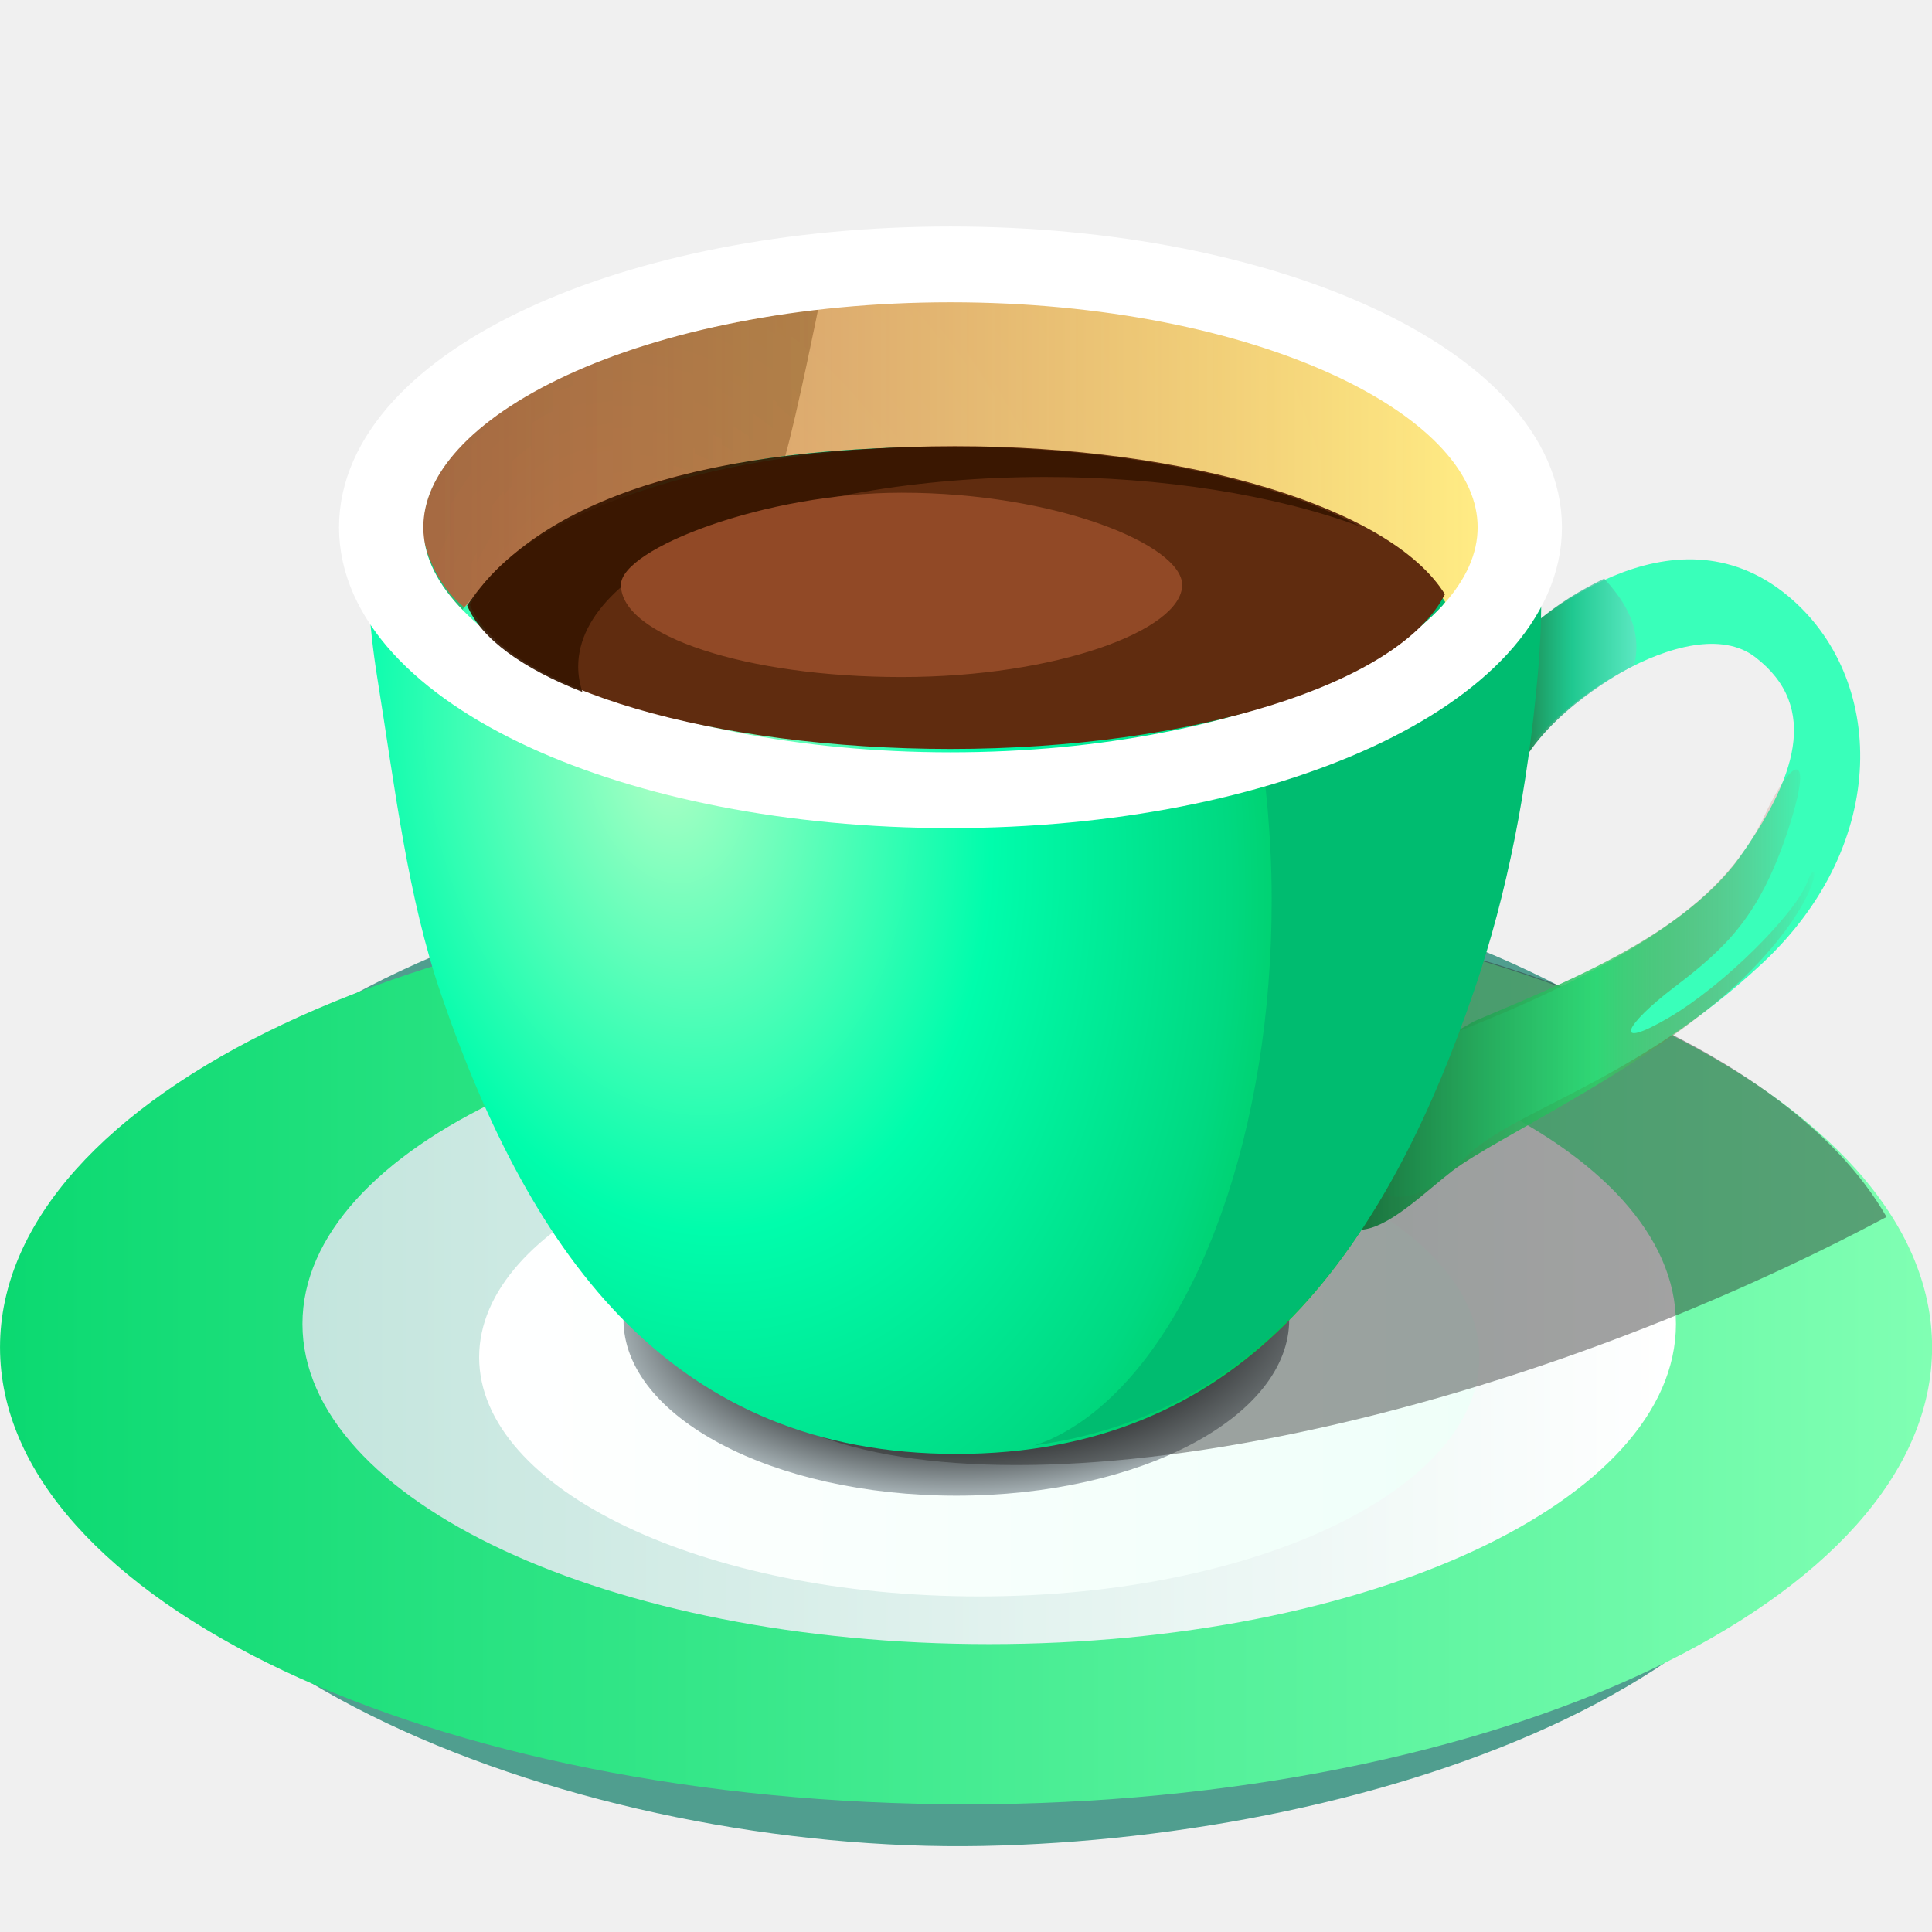
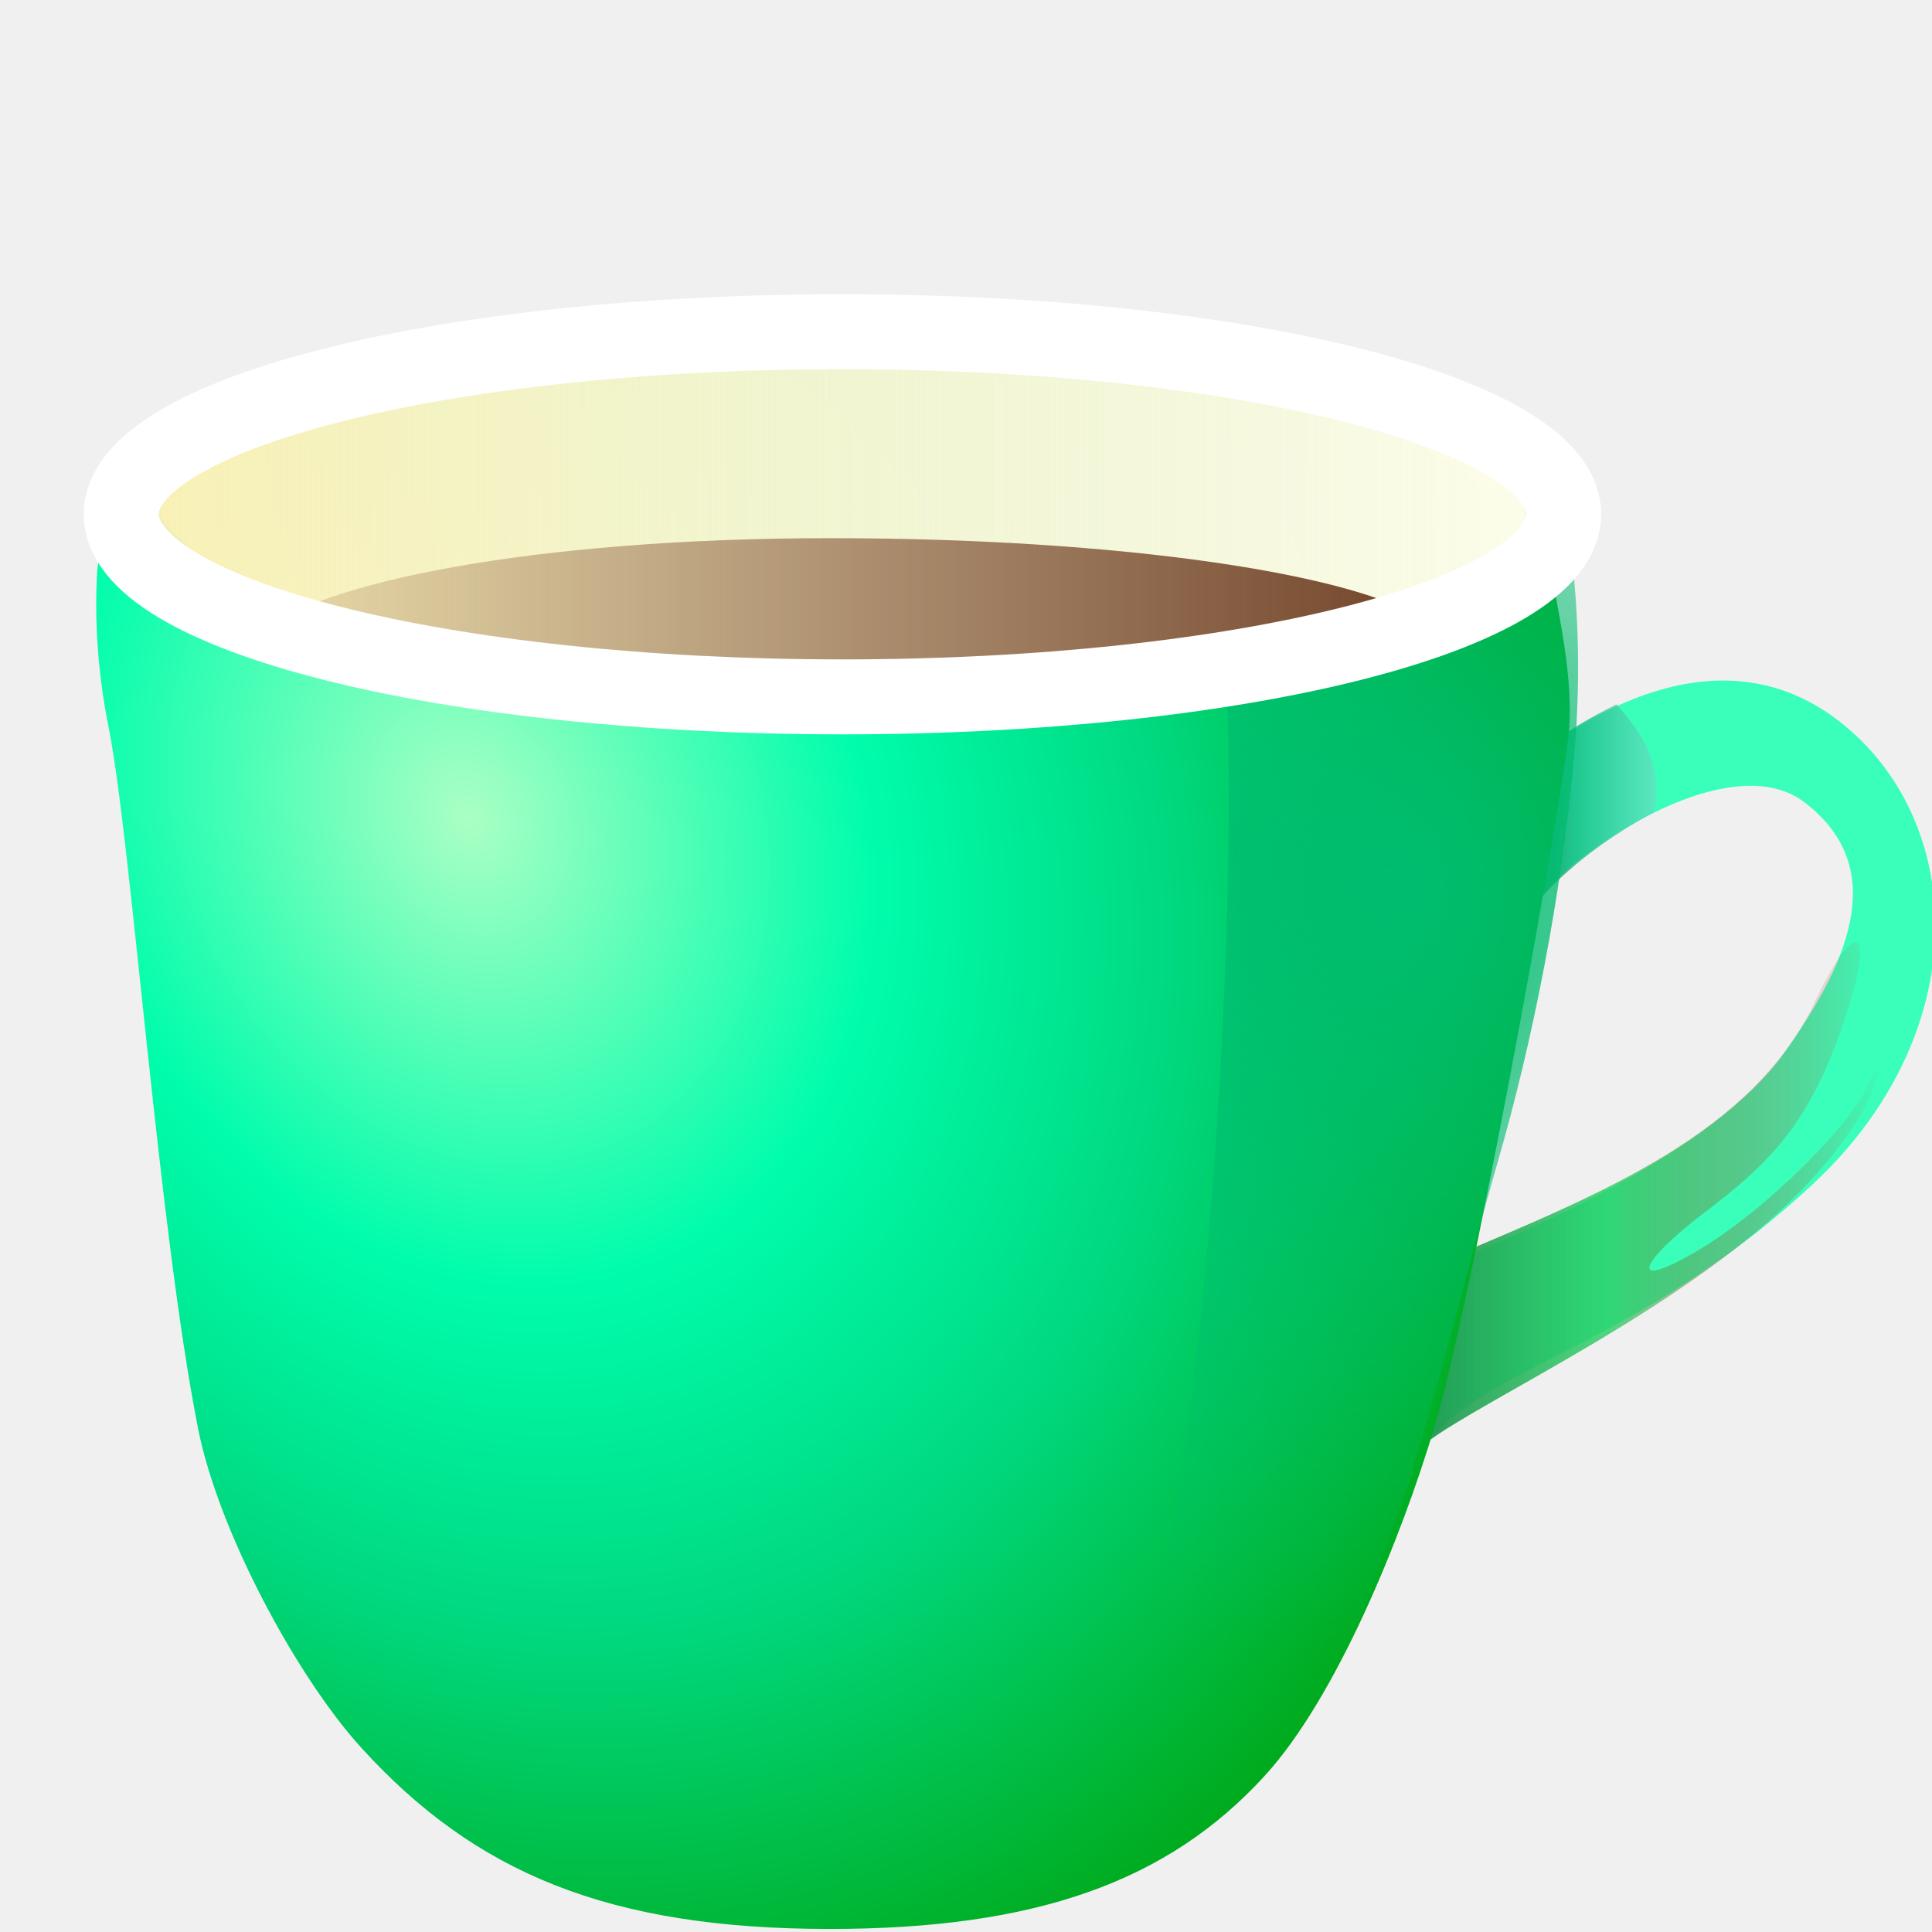
<svg xmlns="http://www.w3.org/2000/svg" xmlns:xlink="http://www.w3.org/1999/xlink" width="90" height="90" viewBox="0 0 23.812 23.812" version="1.1" id="svg2787">
  <defs id="defs2784">
+     <linearGradient id="linearGradient17642">
+       <stop style="stop-color:#00bc70;stop-opacity:1;" offset="0" id="stop17638" />
+       <stop style="stop-color:#00bc70;stop-opacity:0;" offset="1" id="stop17640" />
+     </linearGradient>
+     <linearGradient id="linearGradient16821">
+       <stop style="stop-color:#faf0b3;stop-opacity:1;" offset="0" id="stop16817" />
+       <stop style="stop-color:#fffdf3;stop-opacity:0;" offset="1" id="stop16819" />
+     </linearGradient>
    <linearGradient xlink:href="#linearGradient29522" id="linearGradient31309" gradientUnits="userSpaceOnUse" gradientTransform="matrix(0.7932409,-0.6089079,0.7932409,0.6089079,4.892518,-8.867114)" x1="14.228" y1="-29.19" x2="3.659" y2="-18.62" />
    <linearGradient id="linearGradient29522">
      <stop style="stop-color:#d4a125;stop-opacity:1;" offset="0" id="stop29518" />
      <stop style="stop-color:#edd495;stop-opacity:1;" offset="1" id="stop29520" />
    </linearGradient>
    <linearGradient xlink:href="#linearGradient29522" id="linearGradient31385" gradientUnits="userSpaceOnUse" gradientTransform="matrix(-0.7932409,-0.6089079,-0.7932409,0.6089079,5.107999,-8.867114)" x1="14.228" y1="-29.19" x2="3.659" y2="-18.62" />
    <linearGradient xlink:href="#linearGradient29522" id="linearGradient29605" gradientUnits="userSpaceOnUse" gradientTransform="matrix(0.8001375,-0.6190755,0.8001375,0.6190755,17.50946,-0.3688092)" x1="14.228" y1="-29.19" x2="3.659" y2="-18.62" />
-     <linearGradient xlink:href="#linearGradient63860" id="linearGradient65275-5" gradientUnits="userSpaceOnUse" gradientTransform="matrix(0.6642157,0,0,0.8072664,1.878034,-1.311729)" x1="-4.886" y1="22.243" x2="31.319" y2="23.343" />
-     <linearGradient id="linearGradient63860">
-       <stop style="stop-color:#1b1b1b;stop-opacity:0" offset="0" id="stop63856" />
-       <stop style="stop-color:#f7f7f7;stop-opacity:1;" offset="1" id="stop63858" />
-     </linearGradient>
-     <linearGradient xlink:href="#linearGradient21111" id="linearGradient63872-0" x1="2.214" y1="23.343" x2="31.319" y2="23.343" gradientUnits="userSpaceOnUse" gradientTransform="matrix(0.7243383,0,0,0.7249822,0.8700653,0.4085169)" />
-     <linearGradient id="linearGradient21111">
-       <stop style="stop-color:#0bd971;stop-opacity:1;" offset="0" id="stop21107" />
-       <stop style="stop-color:#80ffb3;stop-opacity:1;" offset="1" id="stop21109" />
-     </linearGradient>
-     <linearGradient xlink:href="#linearGradient63860" id="linearGradient63862-3" x1="-4.886" y1="22.243" x2="31.319" y2="23.343" gradientUnits="userSpaceOnUse" gradientTransform="matrix(0.7243383,0,0,0.7249822,0.8700653,0.4085169)" />
-     <linearGradient xlink:href="#linearGradient21727" id="linearGradient64363-4" x1="5.702" y1="22.951" x2="27.83" y2="22.951" gradientUnits="userSpaceOnUse" gradientTransform="matrix(0.6772691,0,0,0.7216639,1.91215,0.4857219)" />
-     <linearGradient id="linearGradient21727">
-       <stop style="stop-color:#c3e5dd;stop-opacity:1;" offset="0" id="stop21723" />
-       <stop style="stop-color:#ffffff;stop-opacity:1;" offset="1" id="stop21725" />
-     </linearGradient>
-     <linearGradient xlink:href="#linearGradient21733" id="linearGradient64858-7" x1="8.565" y1="23.251" x2="24.967" y2="23.251" gradientUnits="userSpaceOnUse" gradientTransform="matrix(0.6654302,0,0,0.7446012,2.002262,0.140221)" />
-     <linearGradient id="linearGradient21733">
-       <stop style="stop-color:#ffffff;stop-opacity:1;" offset="0" id="stop21729" />
-       <stop style="stop-color:#effff9;stop-opacity:1;" offset="1" id="stop21731" />
-     </linearGradient>
-     <radialGradient xlink:href="#linearGradient21741" id="radialGradient66381-3" cx="16.401" cy="22.166" fx="16.401" fy="22.166" r="4.702" gradientTransform="matrix(0.01616065,0.5691141,-0.9700096,0.03036334,34.30965,6.845738)" gradientUnits="userSpaceOnUse" />
-     <linearGradient id="linearGradient21741">
-       <stop style="stop-color:#484d4e;stop-opacity:1;" offset="0" id="stop21735" />
-       <stop style="stop-color:#585e60;stop-opacity:0.996;" offset="0.67" id="stop21737" />
-       <stop style="stop-color:#e6f6fb;stop-opacity:0.994;" offset="1" id="stop21739" />
-     </linearGradient>
-     <linearGradient xlink:href="#linearGradient21068" id="linearGradient83573-8" x1="22.327" y1="17.517" x2="28.831" y2="17.517" gradientUnits="userSpaceOnUse" gradientTransform="matrix(0.7724669,0,0,0.8110304,0.06312567,-1.119173)" />
+     <linearGradient xlink:href="#linearGradient21068" id="linearGradient83573-8" x1="22.327" y1="17.517" x2="28.831" y2="17.517" gradientUnits="userSpaceOnUse" gradientTransform="matrix(0.8725289,0,0,0.8233271,-2.722871,-7.416634)" />
    <linearGradient id="linearGradient21068">
      <stop style="stop-color:#19723e;stop-opacity:1;" offset="0" id="stop21062" />
      <stop style="stop-color:#2dcf67;stop-opacity:0.824;" offset="0.515" id="stop21064" />
      <stop style="stop-color:#cf2d2d;stop-opacity:0;" offset="1" id="stop21066" />
    </linearGradient>
-     <linearGradient xlink:href="#linearGradient21076" id="linearGradient84484-3" x1="24.563" y1="12.671" x2="26.244" y2="12.671" gradientUnits="userSpaceOnUse" gradientTransform="matrix(0.7724669,0,0,0.8110304,0.06312567,-1.119173)" />
+     <linearGradient xlink:href="#linearGradient21076" id="linearGradient84484-3" x1="24.563" y1="12.671" x2="26.244" y2="12.671" gradientUnits="userSpaceOnUse" gradientTransform="matrix(0.8725289,0,0,0.8233271,-2.722871,-7.416634)" />
    <linearGradient id="linearGradient21076">
      <stop style="stop-color:#1e884f;stop-opacity:1;" offset="0.038" id="stop21070" />
      <stop style="stop-color:#17b682;stop-opacity:0.749;" offset="0.455" id="stop21072" />
      <stop style="stop-color:#69dec4;stop-opacity:0.7;" offset="1" id="stop21074" />
    </linearGradient>
-     <radialGradient xlink:href="#linearGradient21055" id="radialGradient66391-0" cx="16.013" cy="18.754" fx="16.013" fy="18.754" r="8.276" gradientTransform="matrix(0.3070299,1.884384,-1.149917,0.2065345,26.39631,-23.75415)" gradientUnits="userSpaceOnUse" />
+     <radialGradient xlink:href="#linearGradient21055" id="radialGradient66391-0" cx="16.013" cy="18.754" fx="16.013" fy="18.754" r="8.276" gradientTransform="matrix(0.3468013,1.538232,-1.298873,0.1685951,26.95526,-16.47711)" gradientUnits="userSpaceOnUse" />
    <linearGradient id="linearGradient21055">
      <stop style="stop-color:#aaffc4;stop-opacity:1;" offset="0" id="stop21049" />
      <stop style="stop-color:#00fdac;stop-opacity:1;" offset="0.359" id="stop21051" />
      <stop style="stop-color:#00d981;stop-opacity:1;" offset="0.623" id="stop21057" />
      <stop style="stop-color:#00a715;stop-opacity:1;" offset="0.981" id="stop21053" />
    </linearGradient>
-     <linearGradient xlink:href="#linearGradient61459" id="linearGradient61461-4" x1="54.535" y1="-88.887" x2="70.77" y2="-88.887" gradientUnits="userSpaceOnUse" gradientTransform="matrix(0.7001275,0,0,0.7350795,-31.0237,71.70346)" />
+     <linearGradient xlink:href="#linearGradient61459" id="linearGradient61461-4" x1="54.535" y1="-88.887" x2="70.77" y2="-88.887" gradientUnits="userSpaceOnUse" gradientTransform="matrix(0.8045126,0,0,0.4162156,-38.69456,39.18533)" />
    <linearGradient id="linearGradient61459">
-       <stop style="stop-color:#ed7a59;stop-opacity:0.85;" offset="0" id="stop61455" />
-       <stop style="stop-color:#ffeb84;stop-opacity:1;" offset="1" id="stop61457" />
+       <stop style="stop-color:#f8ecc0;stop-opacity:0.85;" offset="0" id="stop61455" />
+       <stop style="stop-color:#fcfde9;stop-opacity:1;" offset="1" id="stop61457" />
    </linearGradient>
+     <linearGradient xlink:href="#linearGradient16821" id="linearGradient16823" x1="4.338" y1="8.318" x2="19.355" y2="8.318" gradientUnits="userSpaceOnUse" />
+     <radialGradient xlink:href="#linearGradient17642" id="radialGradient17644" cx="17.264" cy="13.909" fx="17.264" fy="13.909" r="2.703" gradientTransform="matrix(-0.2446895,2.813927,-2.566795,-0.2232,57.18875,-33.50303)" gradientUnits="userSpaceOnUse" />
  </defs>
  <g id="layer1">
    <g id="g117847" transform="translate(-85.68201,-18.42902)">
      <path id="rect29651" style="fill:#b89644;fill-opacity:1;fill-rule:evenodd;stroke-width:0.253" d="m -35.605,27.319 c -0.493,-1e-6 -0.985,0.145 -1.362,0.435 l -11.147,8.557 h 0.002 V 52.708 h 25.015 V 36.311 h 0.002 L -34.243,27.754 c -0.377,-0.29 -0.87,-0.435 -1.363,-0.435 z" />
      <rect style="mix-blend-mode:multiply;fill:#ddd3d3;fill-opacity:1;fill-rule:evenodd;stroke-width:0.259" id="rect31549-1" width="22.808" height="19.408" x="-46.973" y="31.063" />
      <rect style="fill:#ffffff;fill-rule:evenodd;stroke-width:0.265" id="rect31549" width="22.101" height="20.893" x="-46.656" y="31.253" />
      <text xml:space="preserve" style="font-style:normal;font-weight:normal;font-size:15.525px;line-height:1.25;font-family:sans-serif;fill:#000000;fill-opacity:1;stroke:none;stroke-width:0.243" x="-31.271" y="52.283" id="text33454" transform="matrix(0.9981024,0.2998089,-0.2238531,0.9346605,0,0)">
        <tspan id="tspan33452" style="font-style:normal;font-variant:normal;font-weight:bold;font-stretch:normal;font-size:15.525px;font-family:Amiri;-inkscape-font-specification:'Amiri Bold';fill:#ff2e2e;fill-opacity:1;stroke-width:0.243" x="-31.271" y="52.283">@</tspan>
      </text>
      <path id="path31562" style="mix-blend-mode:normal;fill:#c5a761;fill-opacity:1;stroke:#000000;stroke-width:0;stroke-linecap:butt;stroke-linejoin:miter;stroke-dasharray:none;stroke-opacity:1" d="m -24.548,36.496 -11.088,7.975 -11.019,-7.925 v 2.948 l 9.954,8.797 h 1.995 l -0.003,-0.05 h 0.208 l 9.953,-8.798 z" />
      <g id="g31560" transform="matrix(1,0,0,0.991651,-40.60526,66.98862)">
        <g id="g31553">
          <path id="rect29033-76-4" style="fill:url(#linearGradient31309);fill-opacity:1;fill-rule:evenodd;stroke-width:0.295" d="m -7.509,-30.936 v 16.535 c 0.453,10e-7 0.906,-0.133 1.253,-0.399 l 10.25,-7.868 -10.25,-7.868 c -0.347,-0.266 -0.8,-0.399 -1.253,-0.399 z" />
          <path id="rect29033-76-4-0" style="fill:url(#linearGradient31385);fill-opacity:1;fill-rule:evenodd;stroke-width:0.295" d="m 17.51,-30.936 v 16.535 c -0.453,10e-7 -0.906,-0.133 -1.253,-0.399 L 6.007,-22.668 16.257,-30.537 c 0.347,-0.266 0.8,-0.399 1.253,-0.399 z" />
        </g>
        <path id="rect29033-76-0" style="fill:#b89644;fill-opacity:1;fill-rule:evenodd;stroke-width:0.319" d="m 5,-23.668 c -0.473,-1e-6 -0.945,0.149 -1.307,0.448 l -10.696,8.82 H 17.003 L 6.307,-23.221 C 5.945,-23.519 5.473,-23.668 5,-23.668 Z" />
        <path id="rect29033-76" style="fill:url(#linearGradient29605);fill-opacity:1;fill-rule:evenodd;stroke-width:0.299" d="m 5,-22.806 c -0.457,-1e-6 -0.913,0.135 -1.264,0.406 l -10.339,8 H 16.603 L 6.264,-22.4 c -0.35,-0.271 -0.807,-0.406 -1.264,-0.406 z" />
      </g>
    </g>
-     <g id="g2653" transform="matrix(1.129536,0,0,1.015162,-2.794173,-0.9888256)">
-       <path id="path59980-7-4-4-38-6-6" style="fill:#509e8f;fill-opacity:1;fill-rule:evenodd;stroke:url(#linearGradient65275-5);stroke-width:0" d="m 22.68,17.532 c 0,3.788 -5.163,5.761 -9.487,5.854 -4.324,0.093 -9.745,-2.128 -9.845,-5.854 -0.091,-3.41 4.328,-6.177 9.666,-6.177 5.338,0 9.666,2.766 9.666,6.177 z" />
-       <ellipse style="fill:url(#linearGradient63872-0);fill-opacity:1;fill-rule:evenodd;stroke:url(#linearGradient63862-3);stroke-width:0;stroke-dasharray:none;stroke-opacity:1" id="path59980-7-4-4-38-8" cx="13.015" cy="17.332" rx="10.541" ry="5.548" />
-       <path style="fill:url(#linearGradient64363-4);fill-opacity:1;fill-rule:evenodd;stroke:#000000;stroke-width:0;stroke-dasharray:none;stroke-opacity:1" d="m 13.268,13.161 a 7.494,3.887 0 0 0 -7.494,3.887 7.494,3.887 0 0 0 7.494,3.887 7.494,3.887 0 0 0 7.493,-3.887 7.494,3.887 0 0 0 -7.493,-3.887 z" id="path59980-7-4-4-3-2-6" />
-       <path style="fill:url(#linearGradient64858-7);fill-opacity:1;fill-rule:evenodd;stroke:none;stroke-width:0;stroke-dasharray:none;stroke-opacity:1" d="m 13.159,14.549 a 5.457,2.904 0 0 1 5.457,2.904 5.457,2.904 0 0 1 -5.457,2.903 5.457,2.904 0 0 1 -5.457,-2.903 5.457,2.904 0 0 1 5.457,-2.904 z" id="path64850-0" />
-       <ellipse style="fill:url(#radialGradient66381-3);fill-opacity:1;fill-rule:evenodd;stroke-width:0.3" id="path66164-3" cx="12.909" cy="16.996" rx="3.632" ry="2.137" />
-       <path id="path88587-9-5" style="mix-blend-mode:darken;fill:#272626;fill-opacity:0.429;fill-rule:evenodd;stroke-width:0.3" d="m 13.968,11.785 a 3.944,9.83 65.368 0 0 -3.685,5.646 3.944,9.83 65.368 0 0 10.613,-0.548 3.944,9.83 65.368 0 0 2.163,-1.134 10.51,5.344 0 0 0 -9.091,-3.964 z" />
-       <path style="fill:#39ffba;fill-opacity:1;stroke:#000000;stroke-width:0;stroke-linecap:butt;stroke-linejoin:miter;stroke-dasharray:none;stroke-opacity:1" d="m 18.893,8.853 c 0.31,-0.325 1.817,-1.821 3.091,-0.643 1.065,0.985 1.124,3 -0.281,4.46 -1.405,1.46 -2.734,1.779 -3.245,2.363 -0.511,0.584 -0.818,0.531 -0.971,0.345 -0.016,-1.144 0.414,-1.603 0.843,-1.858 0.92,-0.398 2.504,-1.168 3.117,-2.124 0.613,-0.956 0.894,-1.833 0.179,-2.444 -0.715,-0.611 -2.325,0.665 -2.606,1.329 -0.306,0.722 -0.683,-0.844 -0.179,-1.374 z" id="path66789-2" />
-       <path style="fill:url(#linearGradient83573-8);fill-opacity:1;stroke:#000000;stroke-width:0;stroke-linecap:butt;stroke-linejoin:miter;stroke-dasharray:none;stroke-opacity:1" d="m 18.561,13.372 c 1.302,-0.612 2.591,-1.195 3.147,-2.449 0.325,-0.797 0.576,-0.871 0.269,0.153 -0.307,1.024 -0.668,1.404 -1.228,1.878 -0.56,0.474 -0.686,0.778 -0.072,0.379 0.614,-0.398 1.391,-1.271 1.517,-1.65 0.126,-0.379 0.195,0.147 -0.6,1.058 -0.984,1.127 -2.792,2.037 -3.275,2.451 -0.274,0.235 -0.64,0.637 -0.933,0.703 -0.163,0.037 -0.003,-0.017 0.003,-0.191 0.527,-1.715 0.005,-1.607 1.173,-2.332 z" id="path68033-3" />
-       <path style="fill:url(#linearGradient84484-3);fill-opacity:1;stroke:#000000;stroke-width:0;stroke-linecap:butt;stroke-linejoin:miter;stroke-dasharray:none;stroke-opacity:1" d="m 19.978,7.998 c 0.175,0.218 0.431,0.564 0.327,1.054 0,0 -0.82,0.454 -1.197,1.143 -0.166,0.303 -0.125,-1.079 0.047,-1.588 0.332,-0.326 0.582,-0.474 0.823,-0.609 z" id="path68035-7" />
-       <path id="path60967-91" style="fill:url(#radialGradient66391-0);fill-opacity:1;fill-rule:evenodd;stroke:#576e14;stroke-width:0;stroke-dasharray:none;stroke-opacity:1" d="m 12.841,3.99 c -3.425,0 -6.22,1.468 -6.35,3.306 -0.026,0.609 0.004,1.245 0.099,1.904 0.197,1.362 0.33,2.655 0.697,3.847 0.992,3.225 2.549,5.579 5.623,5.579 3.075,0 4.631,-2.354 5.623,-5.579 0.367,-1.192 0.587,-2.474 0.696,-3.847 0.058,-0.731 0.047,-1.44 -0.027,-2.117 C 18.879,5.346 16.133,3.99 12.841,3.99 Z" />
-       <path id="path60967-9-0" style="mix-blend-mode:normal;fill:#00bc70;fill-opacity:1;fill-rule:evenodd;stroke:#576e14;stroke-width:0;stroke-dasharray:none;stroke-opacity:1" d="m 13.752,18.524 c 2.541,-0.385 3.905,-2.593 4.805,-5.518 0.367,-1.192 0.587,-2.474 0.697,-3.847 0.058,-0.731 0.047,-1.44 -0.027,-2.117 -0.032,-0.169 -0.086,-0.334 -0.162,-0.494 -0.008,0.1 -0.017,0.199 -0.028,0.298 -0.199,1.059 -1.324,1.971 -2.925,2.504 a 3.141,6.717 0 0 1 0.021,0.109 3.141,6.717 0 0 1 0.028,0.157 3.141,6.717 0 0 1 0.026,0.158 3.141,6.717 0 0 1 0.024,0.16 3.141,6.717 0 0 1 0.022,0.161 3.141,6.717 0 0 1 0.02,0.162 3.141,6.717 0 0 1 0.018,0.163 3.141,6.717 0 0 1 0.016,0.164 3.141,6.717 0 0 1 0.015,0.165 3.141,6.717 0 0 1 0.012,0.165 3.141,6.717 0 0 1 0.011,0.166 3.141,6.717 0 0 1 0.009,0.166 3.141,6.717 0 0 1 0.007,0.167 3.141,6.717 0 0 1 0.005,0.167 3.141,6.717 0 0 1 0.003,0.167 3.141,6.717 0 0 1 7.72e-4,0.168 3.141,6.717 0 0 1 -0.009,0.502 3.141,6.717 0 0 1 -0.026,0.499 3.141,6.717 0 0 1 -0.044,0.494 3.141,6.717 0 0 1 -0.061,0.485 3.141,6.717 0 0 1 -0.078,0.474 3.141,6.717 0 0 1 -0.094,0.461 3.141,6.717 0 0 1 -0.11,0.444 3.141,6.717 0 0 1 -0.125,0.425 3.141,6.717 0 0 1 -0.139,0.404 3.141,6.717 0 0 1 -0.153,0.381 3.141,6.717 0 0 1 -0.166,0.355 3.141,6.717 0 0 1 -0.178,0.327 3.141,6.717 0 0 1 -0.189,0.298 3.141,6.717 0 0 1 -0.199,0.267 3.141,6.717 0 0 1 -0.208,0.235 3.141,6.717 0 0 1 -0.215,0.201 3.141,6.717 0 0 1 -0.222,0.166 3.141,6.717 0 0 1 -0.227,0.13 3.141,6.717 0 0 1 -0.157,0.063 z" />
-       <ellipse style="fill:none;fill-rule:evenodd;stroke:#000000;stroke-width:0;stroke-dasharray:none;stroke-opacity:1" id="path59980-7-4-6" cx="12.841" cy="7.403" rx="5.609" ry="2.66" />
-       <path id="path59980-7-4-5-9" style="fill:url(#linearGradient61461-4);fill-opacity:1;fill-rule:evenodd;stroke:#000000;stroke-width:0;stroke-dasharray:none;stroke-opacity:1" d="M 12.745,4.622 C 9.647,4.622 7.084,5.934 7.084,7.403 7.084,7.564 7.217,8.071 7.541,8.348 8.734,6.962 10.172,6.401 12.8,6.4 c 2.583,7.883e-4 4.778,0.689 5.444,1.884 -0.163,0.249 0.46,-0.467 0.364,-0.881 9.2e-5,-1.469 -2.284,-2.781 -5.864,-2.781 z" />
-       <path style="mix-blend-mode:multiply;fill:#8e6b36;fill-opacity:0.441;stroke:#000000;stroke-width:0;stroke-linecap:butt;stroke-linejoin:miter;stroke-dasharray:none;stroke-opacity:1" d="m 7.519,8.379 c 0,0 -1.262,-1.21 0.553,-2.511 C 8.677,5.434 9.353,5.18 9.921,5.028 10.579,4.853 11.404,4.713 11.404,4.713 c 0,0 -0.229,1.27 -0.365,1.812 -2.626,0.412 -3.521,1.854 -3.521,1.854 z" id="path88626-1" />
-       <ellipse style="fill:none;fill-rule:evenodd;stroke:#ffffff;stroke-width:0.92;stroke-dasharray:none;stroke-opacity:1" id="path59980-7-4-2-7" cx="12.845" cy="7.376" rx="6.212" ry="3.192" />
-       <path id="path59980-7-4-8-5" style="fill:#602c0f;fill-opacity:1;fill-rule:evenodd;stroke:#000000;stroke-width:0;stroke-dasharray:none;stroke-opacity:1" d="M 12.891,6.391 C 10.257,6.391 8.101,7.22 7.602,8.319 7.985,9.346 10.293,10.066 12.843,10.067 15.479,10.067 17.744,9.279 18.24,8.189 17.654,7.136 15.44,6.391 12.891,6.391 Z" />
-       <path id="path59980-7-4-8-9-4" style="fill:#371600;fill-opacity:0.928;fill-rule:evenodd;stroke:#000000;stroke-width:0;stroke-dasharray:none;stroke-opacity:1" d="m 12.86,6.397 c -2.992,0 -4.592,0.776 -5.289,1.927 0.152,0.407 0.607,0.766 1.258,1.051 C 8.798,9.273 8.783,9.17 8.783,9.066 8.783,7.795 11.065,6.765 13.881,6.765 c 1.272,7.7e-5 2.498,0.215 3.438,0.602 -1.009,-0.594 -2.65,-0.97 -4.459,-0.97 z" />
-       <path id="path84513-6" style="fill:#914926;fill-opacity:1;fill-rule:evenodd;stroke-width:0.3" d="m 15.373,8.075 c 0,0.55 -1.371,1.119 -3.062,1.119 -1.691,0 -3.062,-0.501 -3.062,-1.119 0,-0.437 1.571,-1.119 3.062,-1.119 1.691,0 3.062,0.637 3.062,1.119 z" />
+     <g id="g18445" transform="matrix(1.245317,0,0,1.245317,-4.370271,-4.019846)">
+       <g id="g16335" transform="translate(-0.2645833,8.361203)">
+         <path style="fill:#39ffba;fill-opacity:1;stroke:#000000;stroke-width:0;stroke-linecap:butt;stroke-linejoin:miter;stroke-dasharray:none;stroke-opacity:1" d="m 18.546,2.707 c 0.35,-0.33 2.053,-1.849 3.492,-0.653 1.203,1 1.27,3.045 -0.317,4.528 -1.587,1.482 -3.088,1.806 -3.665,2.399 -0.577,0.593 -0.923,0.539 -1.097,0.35 -0.018,-1.161 0.468,-1.627 0.952,-1.886 1.039,-0.404 2.828,-1.186 3.521,-2.156 0.693,-0.97 1.01,-1.861 0.202,-2.481 C 20.826,2.187 19.008,3.482 18.691,4.156 18.345,4.889 17.919,3.299 18.489,2.761 Z" id="path66789-2" />
+         <path style="fill:url(#linearGradient83573-8);fill-opacity:1;stroke:#000000;stroke-width:0;stroke-linecap:butt;stroke-linejoin:miter;stroke-dasharray:none;stroke-opacity:1" d="m 18.171,7.295 c 1.47,-0.621 2.926,-1.213 3.554,-2.486 0.367,-0.809 0.65,-0.884 0.303,0.155 -0.347,1.04 -0.755,1.425 -1.388,1.906 -0.633,0.481 -0.775,0.789 -0.082,0.385 0.694,-0.404 1.571,-1.29 1.714,-1.675 0.143,-0.385 0.221,0.149 -0.677,1.074 -1.111,1.144 -3.153,2.068 -3.7,2.488 -0.31,0.239 -0.723,0.647 -1.054,0.714 -0.185,0.037 -0.003,-0.018 0.004,-0.194 0.595,-1.741 0.005,-1.631 1.325,-2.367 z" id="path68033-3" />
+         <path style="fill:url(#linearGradient84484-3);fill-opacity:1;stroke:#000000;stroke-width:0;stroke-linecap:butt;stroke-linejoin:miter;stroke-dasharray:none;stroke-opacity:1" d="m 19.772,1.839 c 0.198,0.222 0.486,0.573 0.369,1.07 0,0 -0.926,0.461 -1.352,1.16 C 18.602,4.377 18.647,2.974 18.842,2.457 19.217,2.126 19.5,1.975 19.772,1.839 Z" id="path68035-7" />
+       </g>
+       <path id="path60967-91" style="fill:url(#radialGradient66391-0);fill-opacity:1;fill-rule:evenodd;stroke:#576e14;stroke-width:0;stroke-dasharray:none;stroke-opacity:1" d="M 11.645,6.51 C 7.776,6.497 4.619,7.369 4.472,8.87 c -0.03,0.497 0.005,1.017 0.112,1.554 0.223,1.112 0.491,4.945 0.886,6.944 0.199,1.006 0.97,2.449 1.618,3.161 1.121,1.23 2.434,1.79 4.635,1.79 2.021,0 3.342,-0.459 4.309,-1.522 0.695,-0.763 1.338,-2.315 1.679,-3.462 0.348,-1.171 1.159,-5.591 1.316,-6.778 C 19.106,9.961 18.915,9.249 18.832,8.696 17.346,6.689 13.269,6.515 11.645,6.51 Z" />
+       <path id="path60967-9-0" style="mix-blend-mode:normal;fill:url(#radialGradient17644);fill-opacity:1;fill-rule:evenodd;stroke:#576e14;stroke-width:0;stroke-dasharray:none;stroke-opacity:1" d="m 13.721,22.102 c 3.104,-0.178 3.793,-4.557 4.611,-7.372 0.347,-1.195 0.63,-2.635 0.754,-3.987 0.066,-0.72 0.053,-1.418 -0.03,-2.085 -0.036,-0.166 -0.097,-0.329 -0.183,-0.487 -0.009,0.098 -0.019,0.196 -0.031,0.293 -0.224,1.043 -1.379,1.146 -3.187,1.671 0.104,2.513 -0.263,10.785 -1.934,11.966 z" />
+       <g id="g16307" transform="matrix(1.019961,0,0,1,-0.1016924,5.55625)">
+         <ellipse style="fill:none;fill-rule:evenodd;stroke:#000000;stroke-width:0;stroke-dasharray:none;stroke-opacity:1" id="path59980-7-4-6" cx="11.71" cy="2.777" rx="6.445" ry="1.506" />
+         <path id="path59980-7-4-5-9" style="fill:url(#linearGradient61461-4);fill-opacity:1;fill-rule:evenodd;stroke:#000000;stroke-width:0;stroke-dasharray:none;stroke-opacity:1" d="M 11.599,1.203 C 8.04,1.203 5.094,1.945 5.094,2.777 5.095,2.868 6.004,3.67 6.376,3.827 7.472,3.276 8.575,3.122 11.595,3.121 14.563,3.122 15.686,3.371 16.452,4.048 16.264,4.189 18.379,3.409 18.338,2.777 18.338,1.946 15.713,1.203 11.599,1.203 Z" />
+         <path id="path59980-7-4-8-5" style="fill:#602c0f;fill-opacity:1;fill-rule:evenodd;stroke:#000000;stroke-width:0;stroke-dasharray:none;stroke-opacity:1" d="M 11.604,2.998 C 8.714,2.998 6.577,3.44 6.03,3.963 6.451,4.452 8.707,4.748 11.505,4.749 14.399,4.749 16.884,4.373 17.427,3.854 16.784,3.353 14.401,2.998 11.604,2.998 Z" />
+       </g>
+       <ellipse style="fill:url(#linearGradient16823);fill-opacity:1;fill-rule:evenodd;stroke:#ffffff;stroke-width:0.742;stroke-dasharray:none;stroke-opacity:1" id="path59980-7-4-2-7" cx="11.847" cy="8.318" rx="7.138" ry="1.807" />
    </g>
  </g>
</svg>
